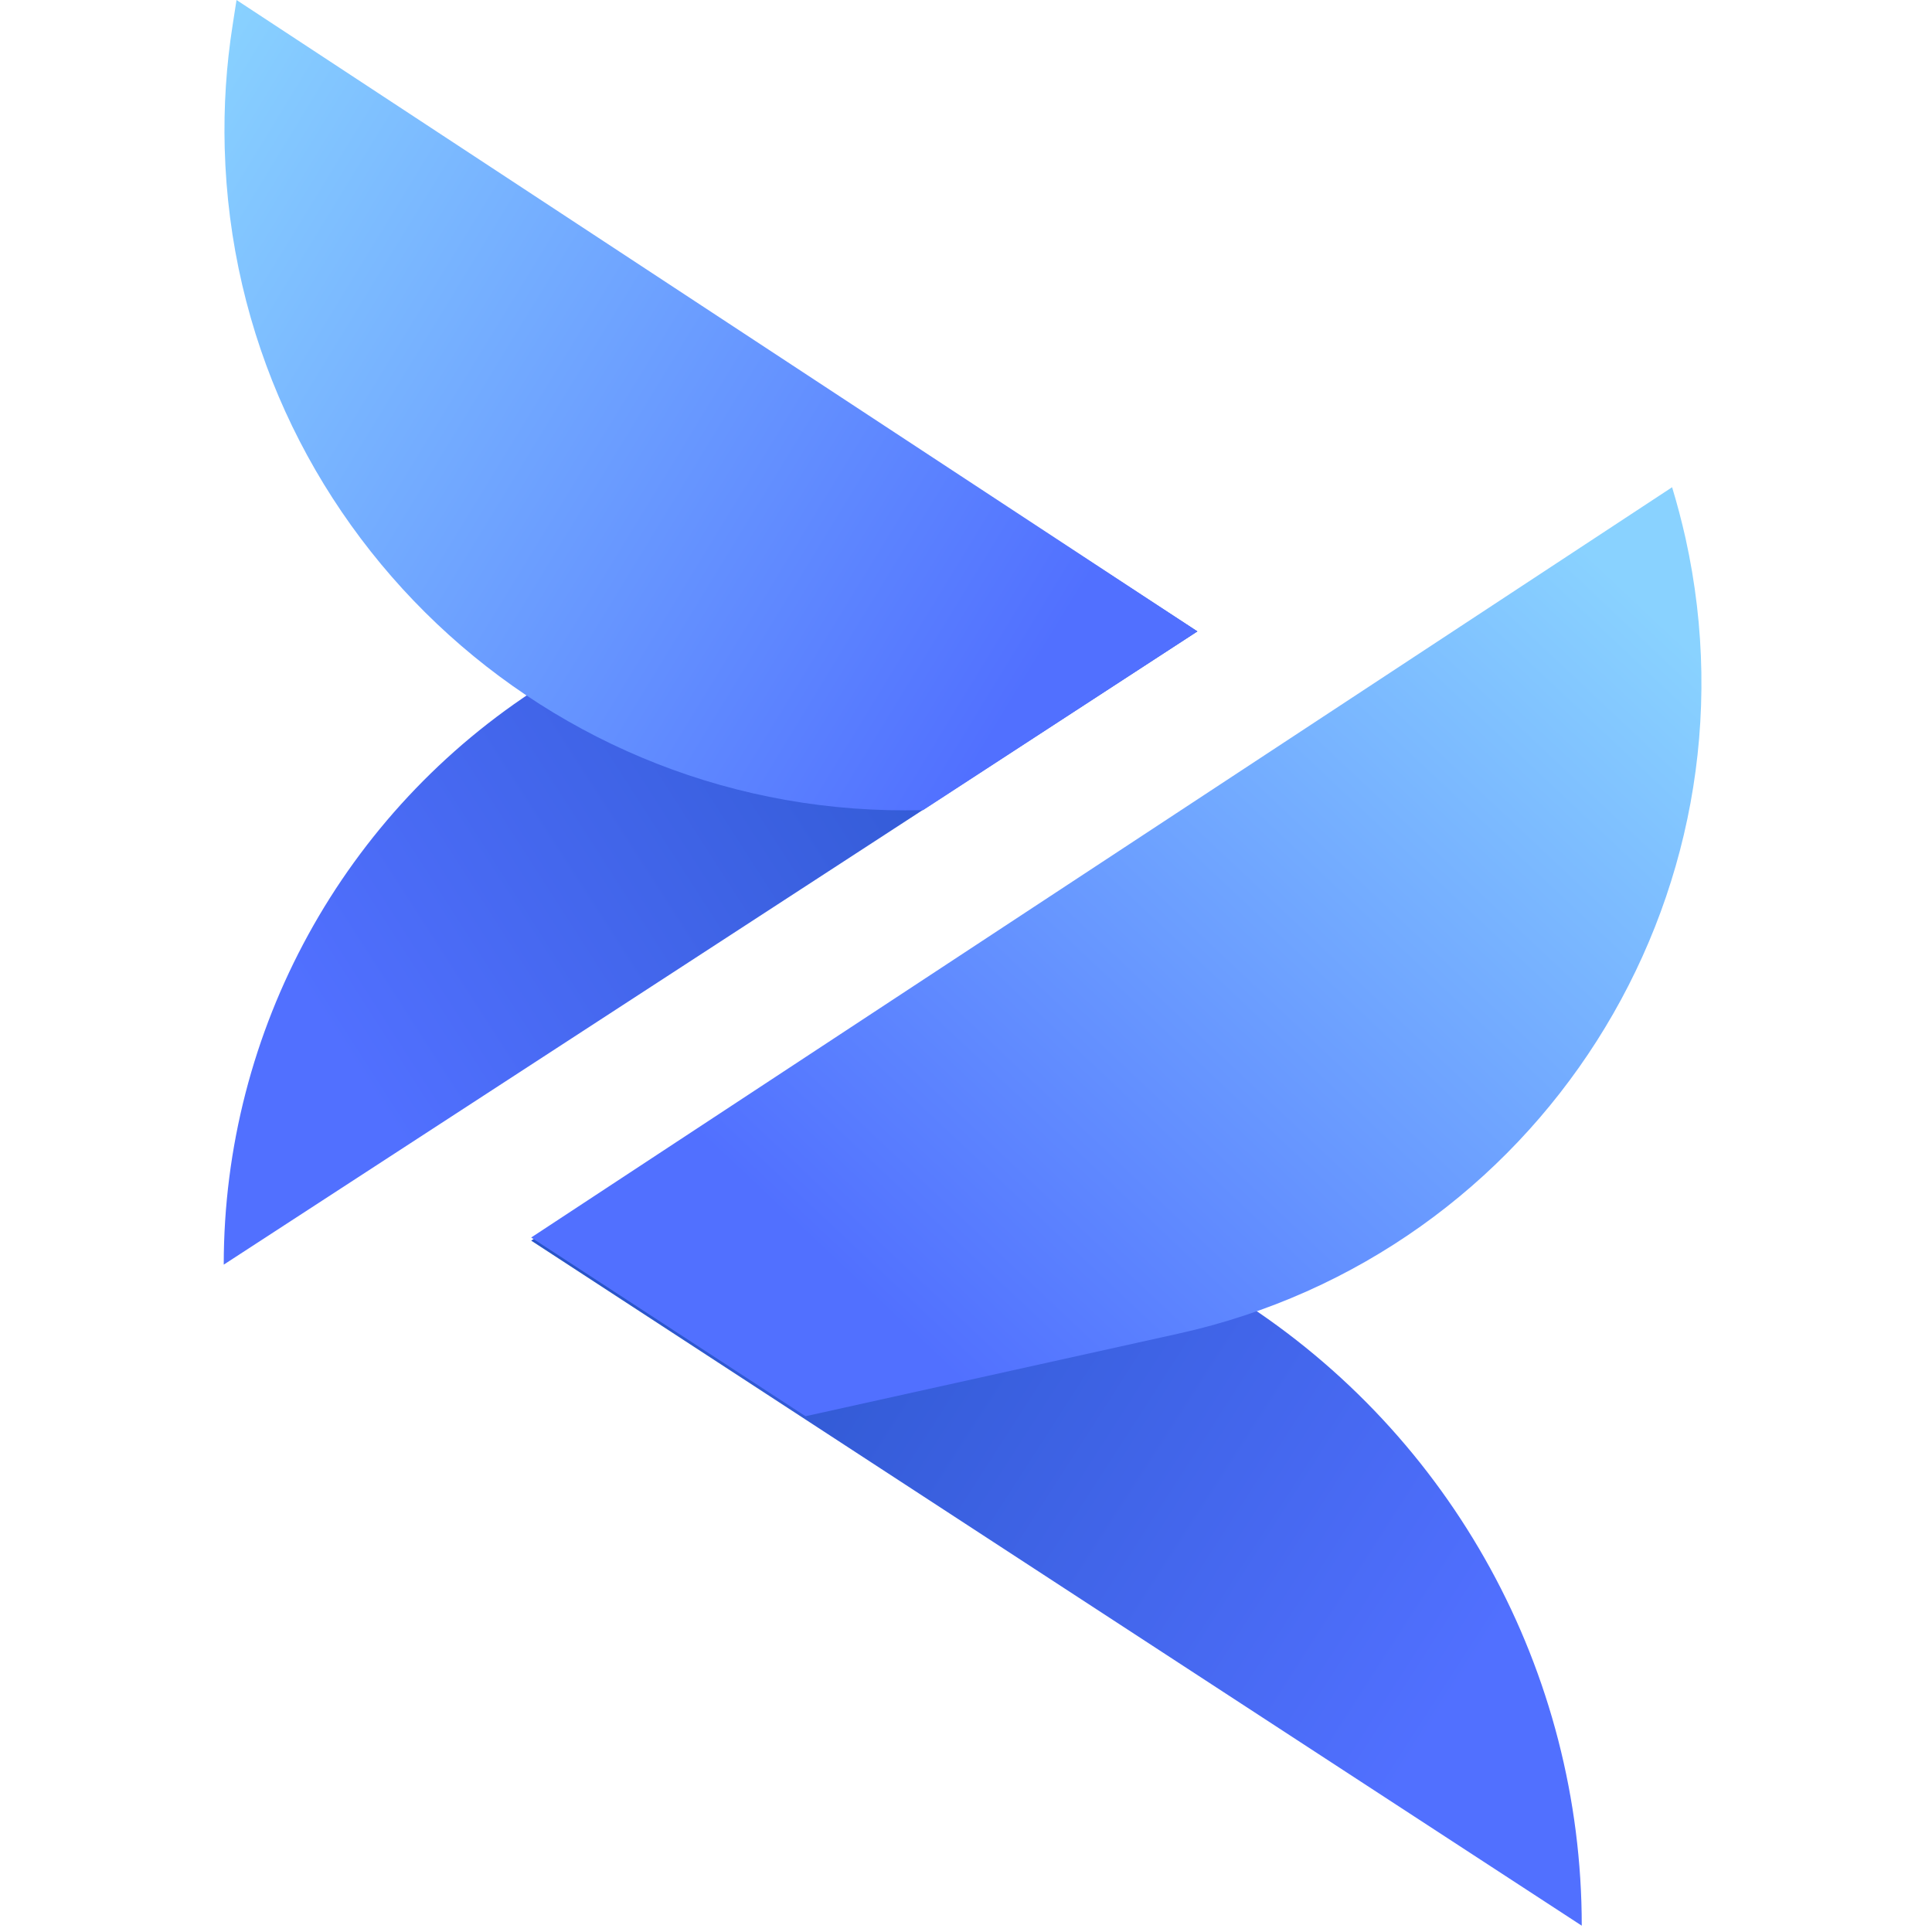
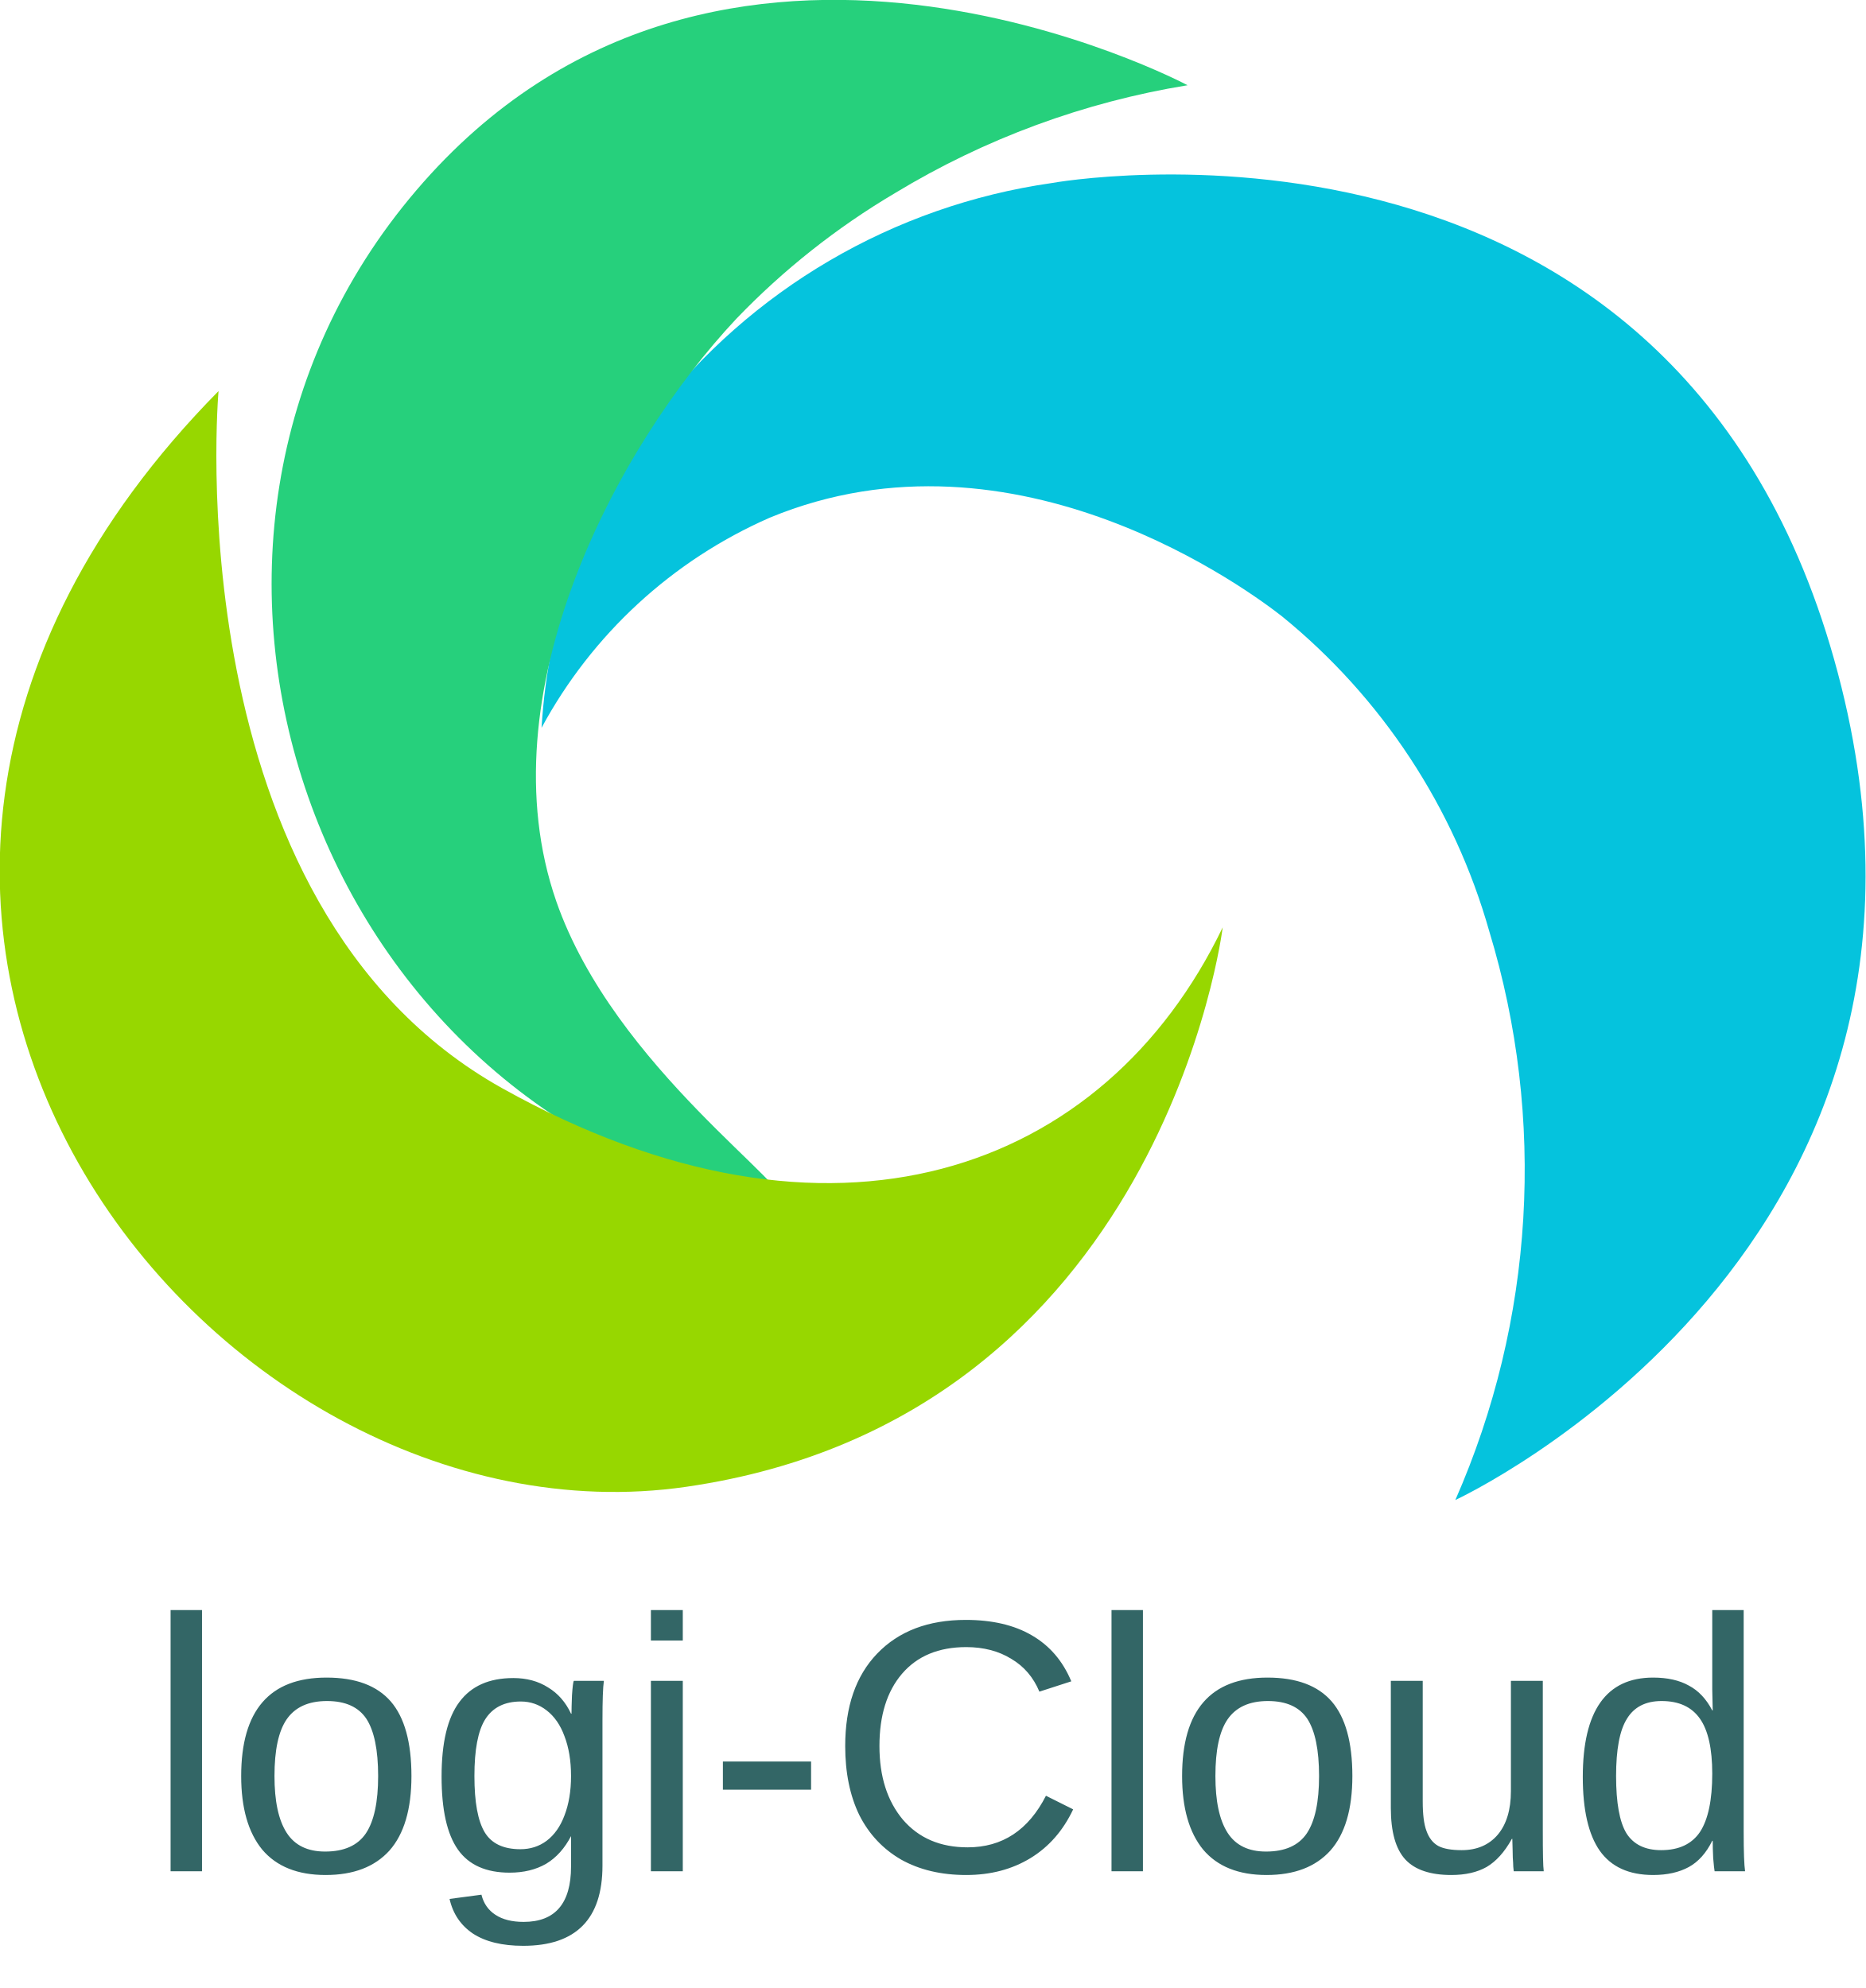
- <svg xmlns="http://www.w3.org/2000/svg" viewBox="0 0 26 26" version="1.1">
+ <svg xmlns="http://www.w3.org/2000/svg" id="Layer_1" data-name="Layer 1" viewBox="0 0 62.15 66.24">
  <defs>
-     <linearGradient x1="89.536%" y1="21.601%" x2="7.573%" y2="65.74%" id="linearGradient-1">
-       <stop stop-color="#2954C8" offset="0%" />
-       <stop stop-color="#5170FF" offset="100%" />
-     </linearGradient>
-     <linearGradient x1="89.536%" y1="21.457%" x2="7.573%" y2="65.819%" id="linearGradient-2">
-       <stop stop-color="#2954C8" offset="0%" />
-       <stop stop-color="#5170FF" offset="100%" />
-     </linearGradient>
-     <linearGradient x1="-11.526%" y1="24.391%" x2="87.115%" y2="74.885%" id="linearGradient-3">
-       <stop stop-color="#89D2FF" offset="0%" />
-       <stop stop-color="#5170FF" offset="100%" />
-     </linearGradient>
-     <linearGradient x1="0%" y1="18.481%" x2="75.951%" y2="81.519%" id="linearGradient-4">
-       <stop stop-color="#89D2FF" offset="0%" />
-       <stop stop-color="#5170FF" offset="100%" />
-     </linearGradient>
+     <style>.cls-1{fill:#05c3dd;}.cls-2{fill:#26d07c;}.cls-3{fill:#97d700;}.cls-4{font-size:12px;fill:#366;font-family:ArialMT, Arial;}</style>
  </defs>
-   <g id="Devui-Logo" stroke="none" stroke-width="1" fill="none" fill-rule="evenodd">
-     <g id="Group-2" transform="translate(3, 0)">
-       <g>
-         <path d="M4.286,9.229 L9.321,6.022 L13.114,8.497 L0.011,17.019 L0.011,17.019 C0.011,13.863 1.623,10.924 4.286,9.229 Z" id="Path-39-Copy-3" fill="url(#linearGradient-1)" />
-         <path d="M8.769,17.483 L14.194,14.02 L18.287,16.696 L4.149,25.915 L4.149,25.915 C4.149,22.5 5.891,19.321 8.769,17.483 Z" id="Path-39-Copy-2" fill="url(#linearGradient-2)" transform="translate(11.21779, 19.96732) scale(-1, 1) translate(-11.21779, -19.96732) " />
-         <path d="M0.183,2.48689958e-13 L13.114,8.497 L9.423,10.902 L9.423,10.902 C4.368,11.037 0.16,7.049 0.024,1.994 C0.009,1.437 0.045,0.879 0.132,0.329 L0.183,2.48689958e-13 Z" id="Path-38-Copy-3" fill="url(#linearGradient-3)" />
-         <path d="M4.541,6.557 L19.895,16.654 L16.203,19.059 L11.183,17.947 C6.343,16.876 3.289,12.084 4.36,7.244 C4.412,7.013 4.472,6.784 4.541,6.557 L4.541,6.557 Z" id="Path-38-Copy-2" fill="url(#linearGradient-4)" transform="translate(12.02169, 12.80783) scale(-1, 1) translate(-12.02169, -12.80783) " />
-       </g>
-     </g>
-   </g>
+   <path class="cls-1" d="M97.92,158.4s18.14-8.37,12.62-28-26.07-15.88-26.07-15.88a20.36,20.36,0,0,0-13.27,7.77,19.69,19.69,0,0,0-3.72,10.38,15.88,15.88,0,0,1,7.6-7c8.23-3.41,16.1,2.53,17.07,3.29a20.85,20.85,0,0,1,6.9,10.49A27.34,27.34,0,0,1,97.92,158.4Z" transform="translate(-49.44 -108.42)" />
+   <path class="cls-2" d="M75.23,148.61c.07,0,.26.08.34,0,.5-.54-5.66-4.58-7.6-10.16-2.39-6.89,2-15.15,6-19.41a24.93,24.93,0,0,1,5.29-4.19A27.25,27.25,0,0,1,89,111.26s-15.6-8.32-25.69,3.5S59.81,145.53,75.23,148.61Z" transform="translate(-49.44 -108.42)" />
+   <path class="cls-3" d="M90.17,139.32s-2,16.34-17.87,18.64-32.94-18.9-15.58-36.51c0,0-1.53,17.1,9.45,23.23S86.24,147.49,90.17,139.32Z" transform="translate(-49.44 -108.42)" />
+   <text class="cls-4" transform="translate(4.87 62.35)">logi-Cloud</text>
+   <path class="cls-2" d="M110.43,102.72" transform="translate(-49.44 -108.42)" />
+   <path class="cls-2" d="M106.68,107" transform="translate(-49.44 -108.42)" />
</svg>
